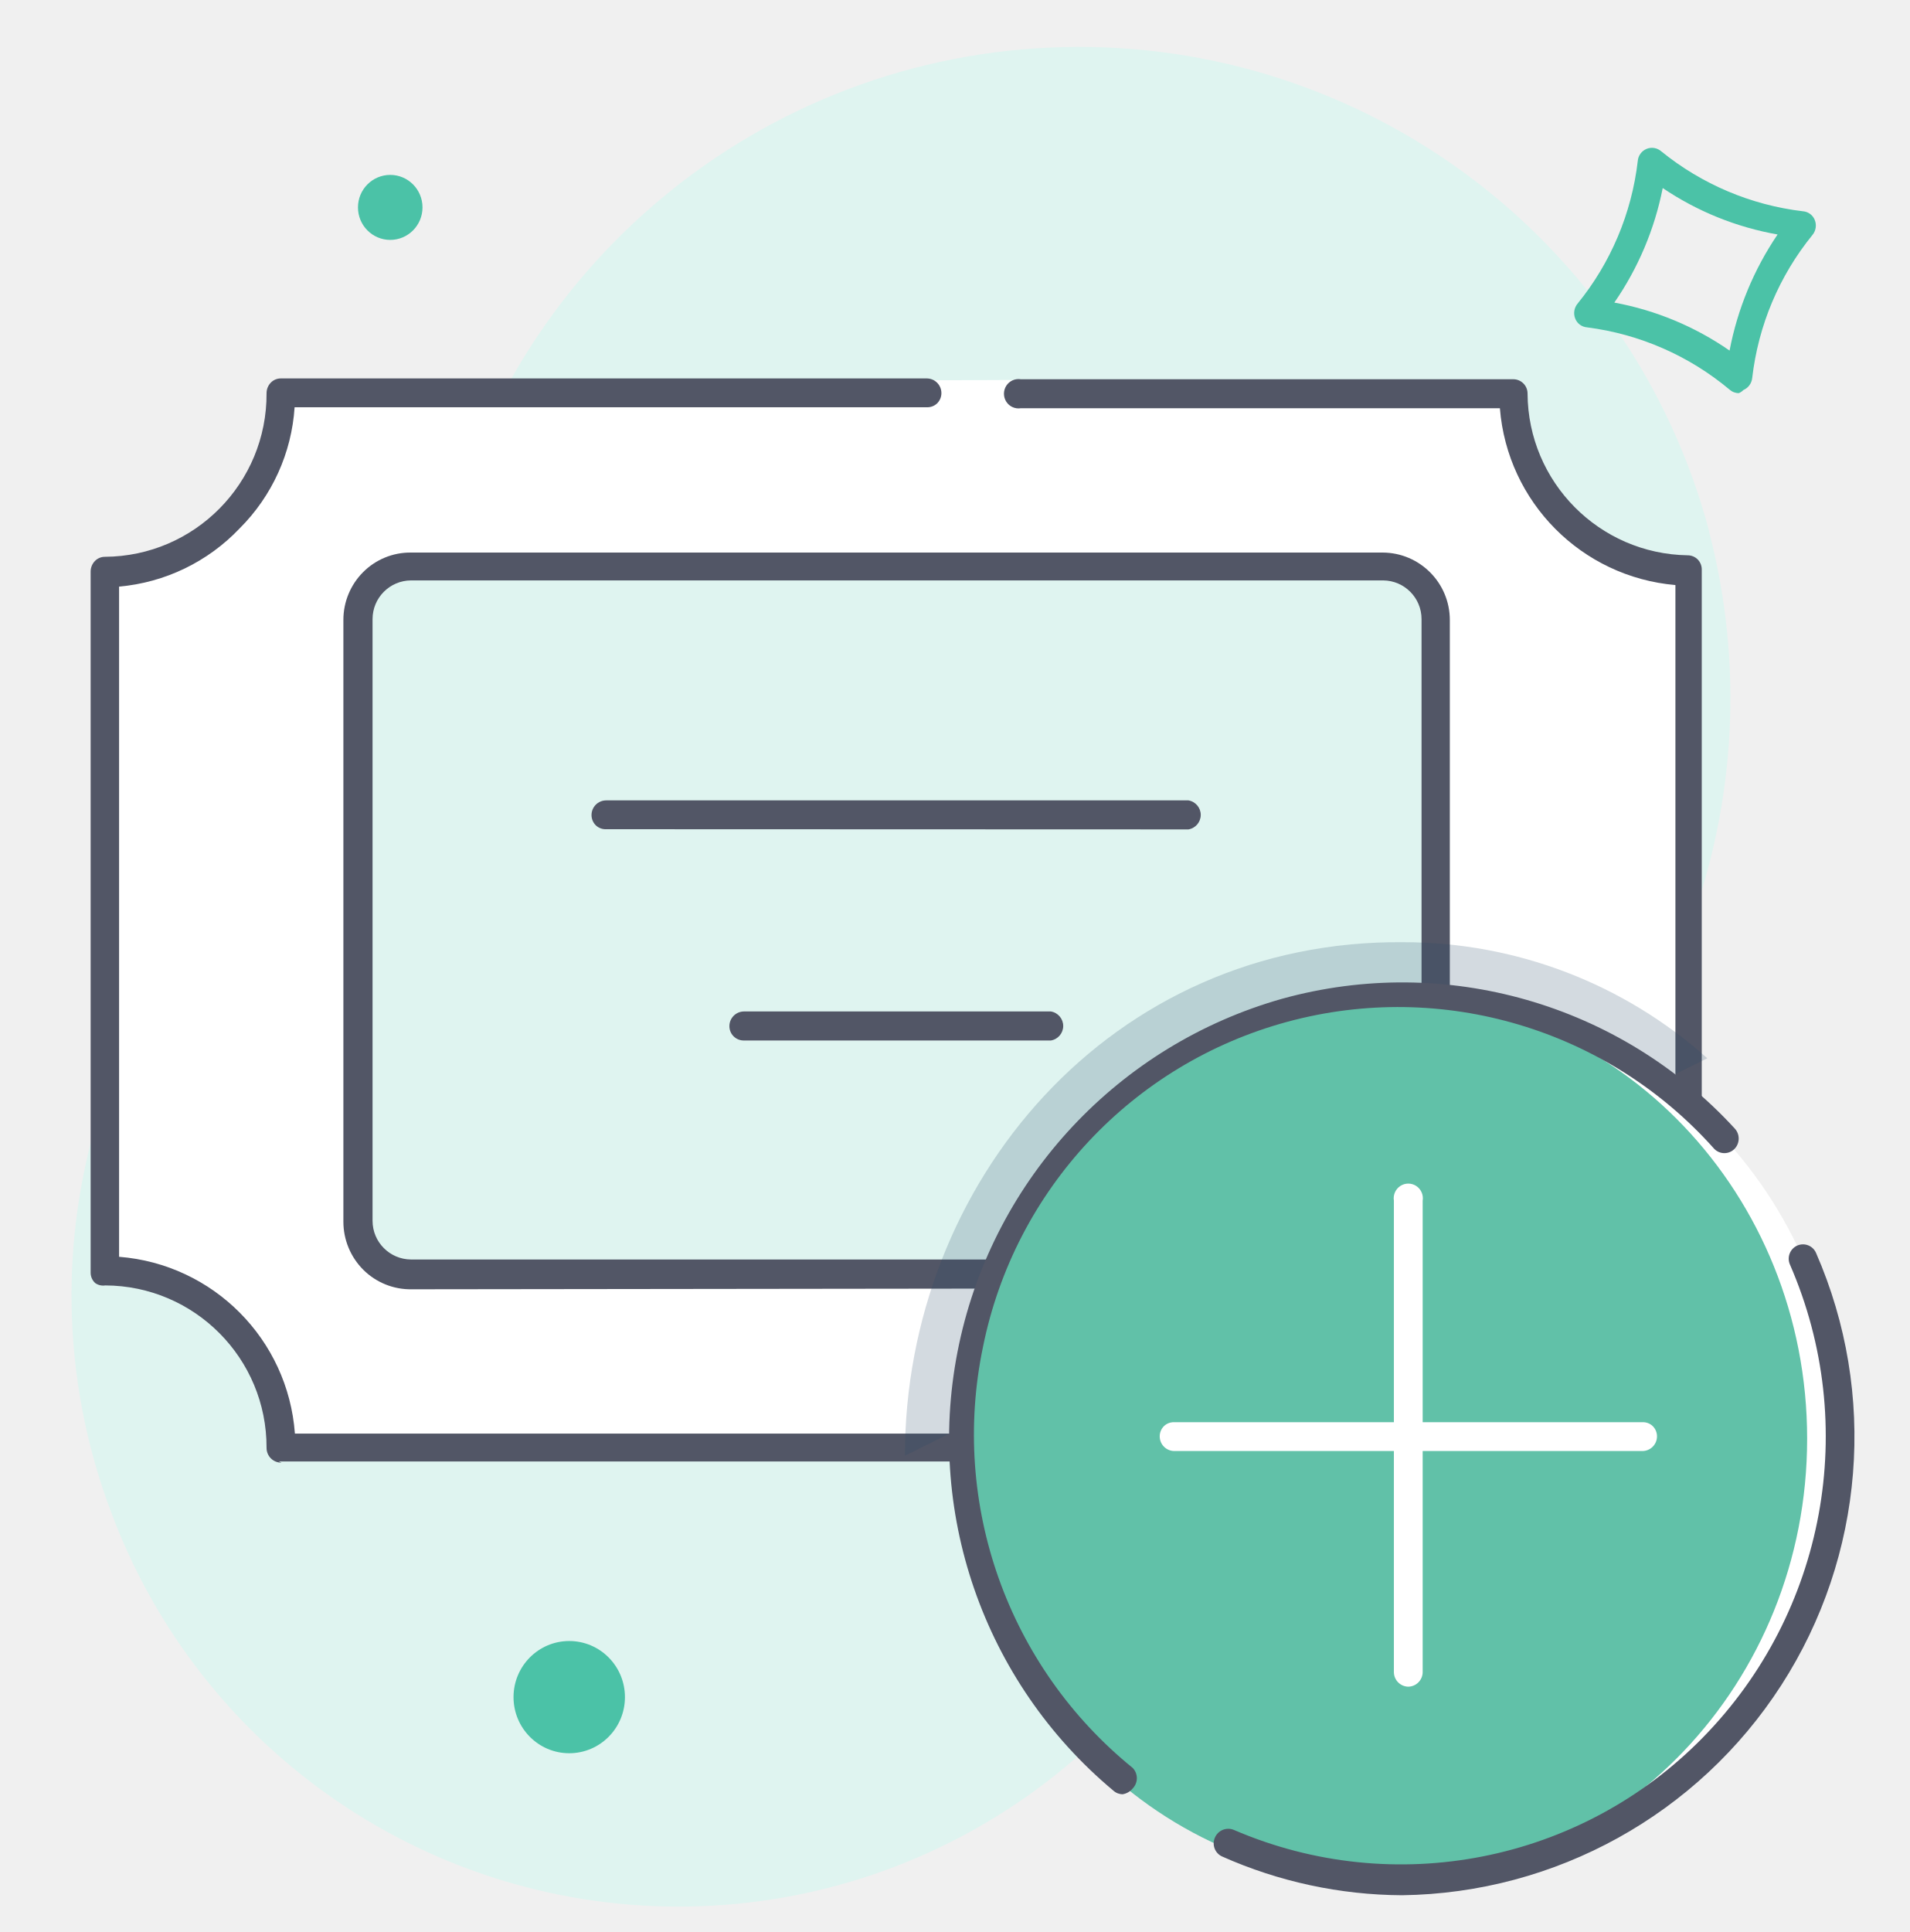
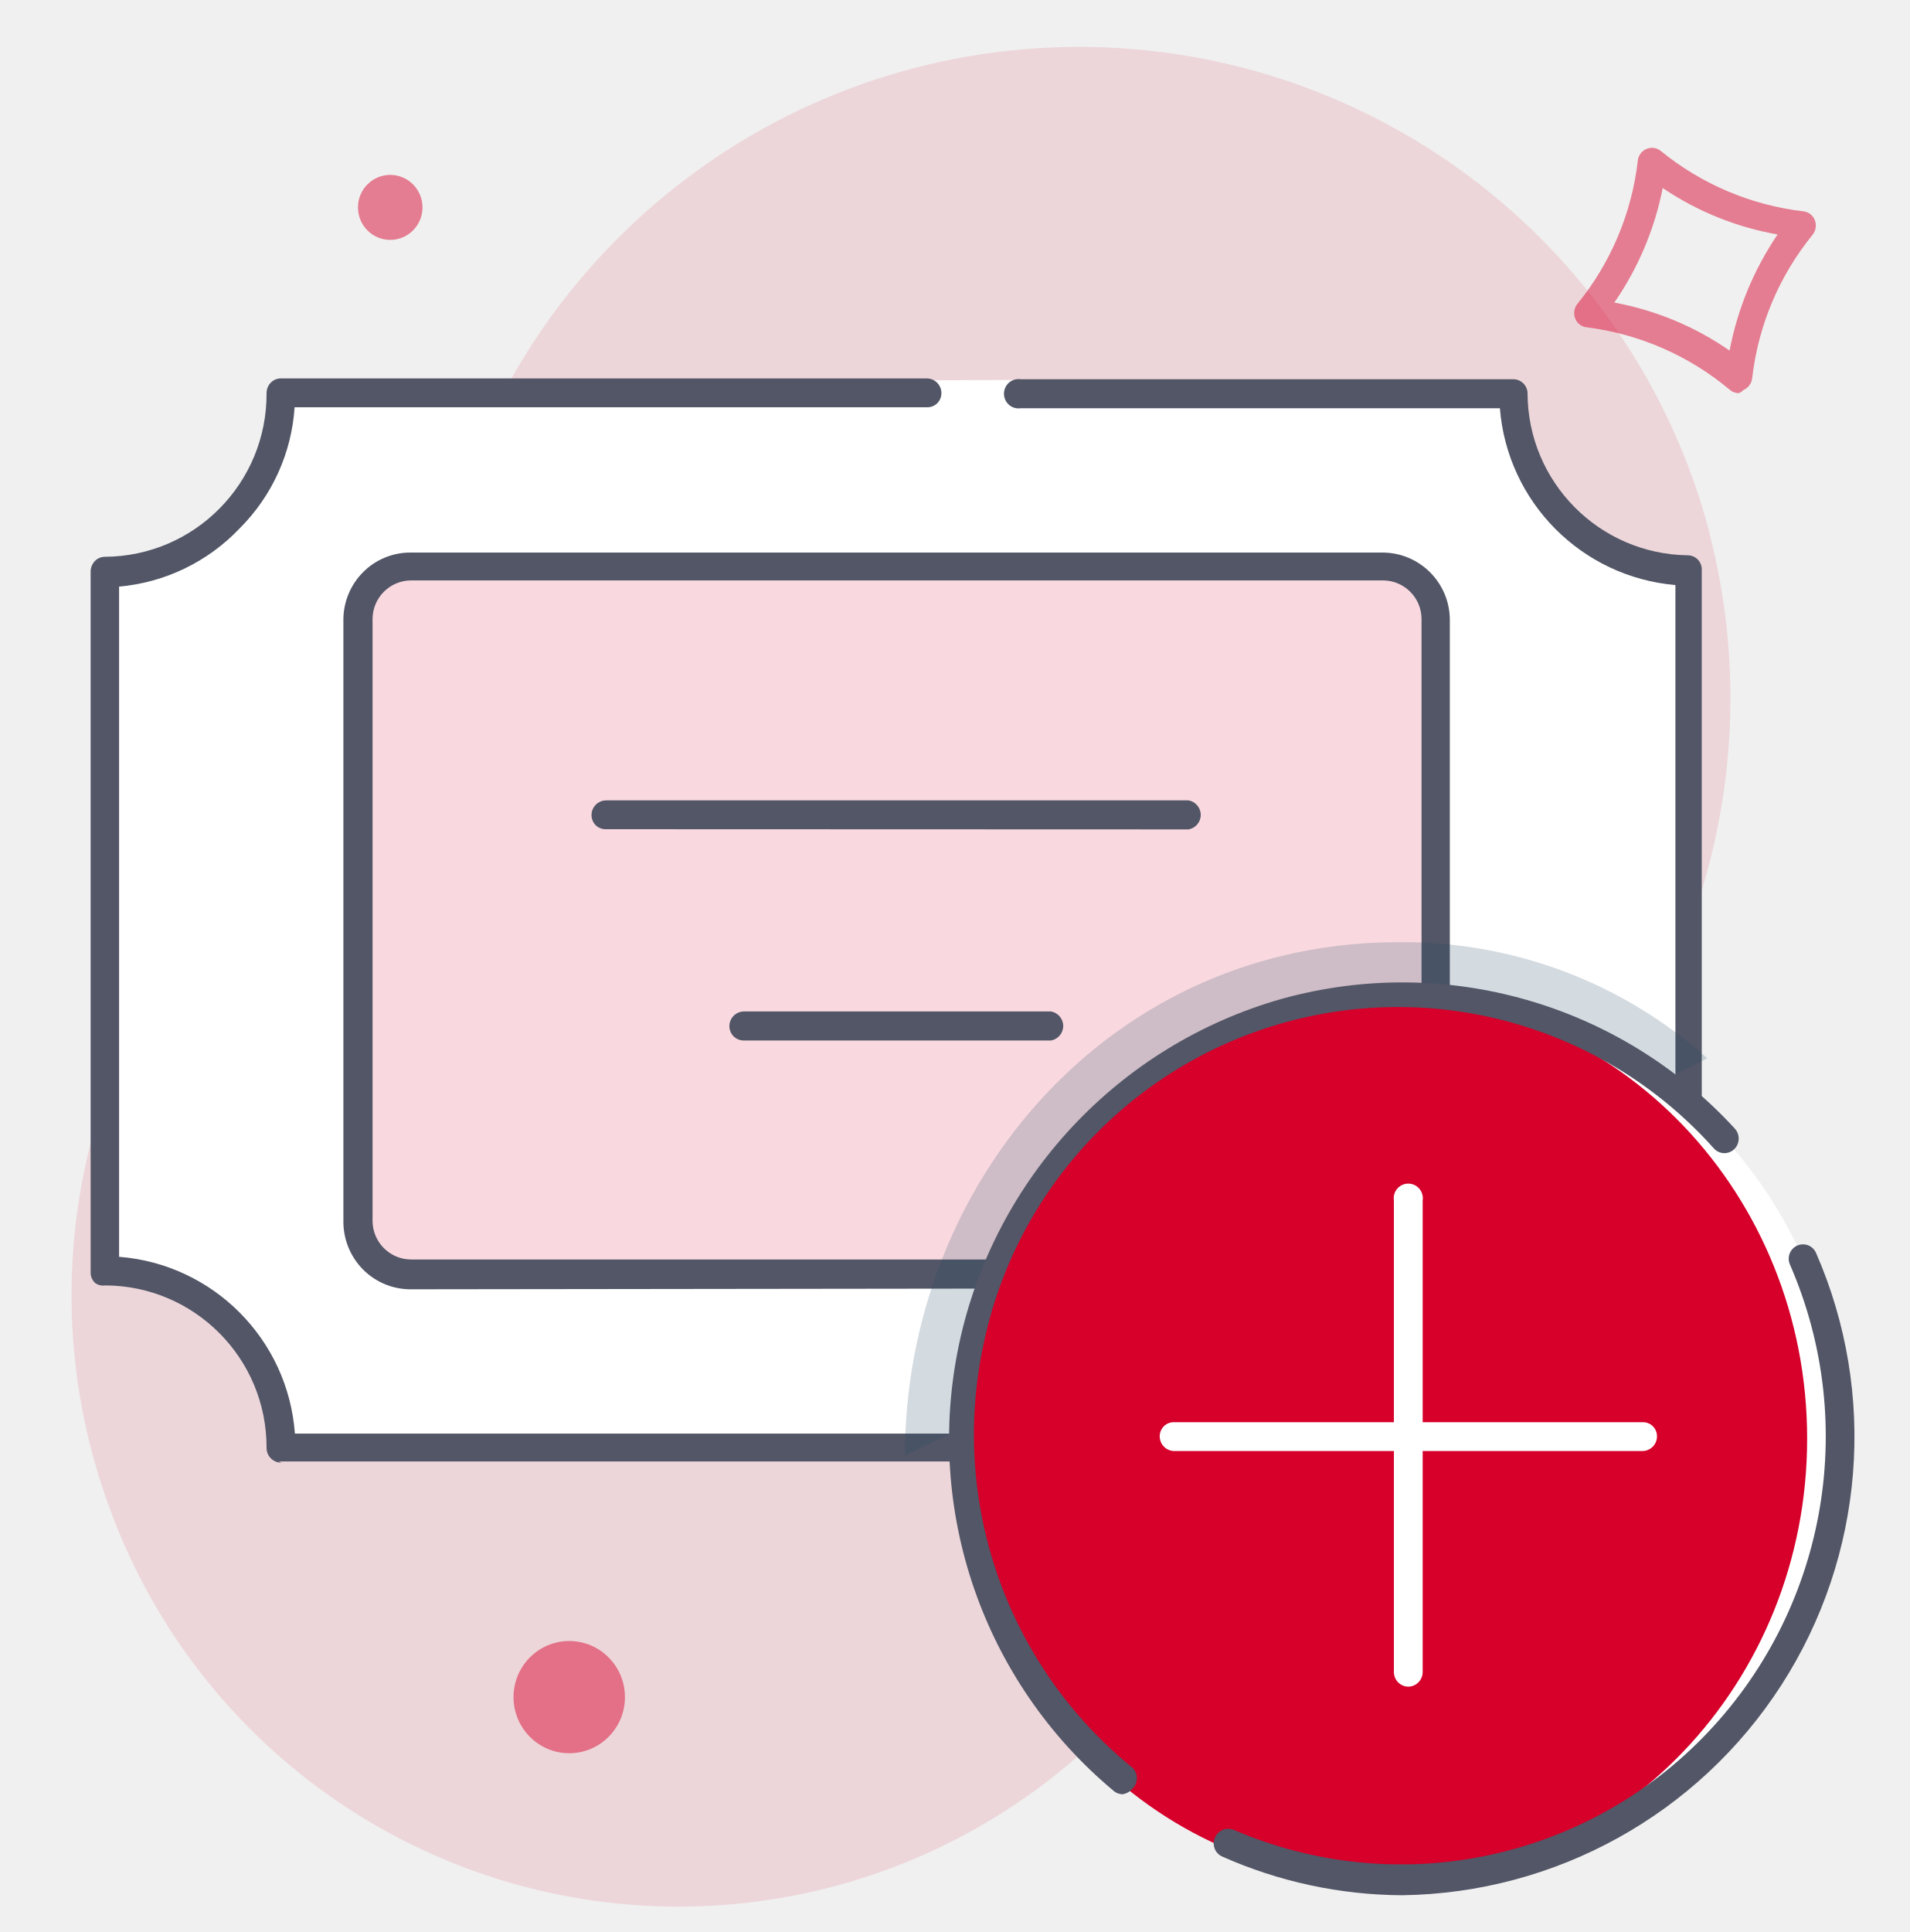
- <svg xmlns="http://www.w3.org/2000/svg" id="New-Requester-Portal" width="49.364" height="49.93" viewBox="0 0 49.364 49.93">
-   <g id="incident-f6d886d4f64ae8cf4da868255f3d296d526dacb74acb45b7e76a017202b77535_1_" data-name="incident-f6d886d4f64ae8cf4da868255f3d296d526dacb74acb45b7e76a017202b77535 (1)">
-     <g id="Group_11785" data-name="Group 11785" opacity="0.01">
-       <rect id="Rectangle_2487" data-name="Rectangle 2487" width="49.364" height="49.93" fill="#fff" />
-     </g>
-     <path id="Path_17721" data-name="Path 17721" d="M44.255,13.58a16.85,16.85,0,0,0-32.764.8A12.618,12.618,0,0,1,7.42,21.3,15.875,15.875,0,0,0,2.938,38.9,15.649,15.649,0,0,0,32.45,38.44a13.556,13.556,0,0,1,5.1-6.6,17.062,17.062,0,0,0,6.7-18.26Z" transform="translate(-0.073 0.16)" fill="#dff4f0" />
-     <ellipse id="Ellipse_115" data-name="Ellipse 115" cx="1.44" cy="1.45" rx="1.44" ry="1.45" transform="translate(13.274 42.41)" fill="#4bc2a7" />
-     <path id="Path_17722" data-name="Path 17722" d="M23.847,9.67l-16.68.02A4.574,4.574,0,0,1,2.62,14.28V32.36A4.531,4.531,0,0,1,5.842,33.7,4.6,4.6,0,0,1,7.177,36.94h31.86a4.6,4.6,0,0,1,1.328-3.245,4.531,4.531,0,0,1,3.219-1.345V14.24a4.564,4.564,0,0,1-4.547-4.58H26.3" transform="translate(-0.078 0.16)" fill="#fff" />
-     <path id="Path_17723" data-name="Path 17723" d="M7.354,37.64a.376.376,0,0,1-.273-.108.381.381,0,0,1-.114-.272,4.185,4.185,0,0,0-4.17-4.2h0A.355.355,0,0,1,2.539,33a.361.361,0,0,1-.119-.27V14.61a.391.391,0,0,1,.109-.27.356.356,0,0,1,.258-.11A4.205,4.205,0,0,0,6.967,10a.391.391,0,0,1,.109-.27.356.356,0,0,1,.258-.11h16.7a.379.379,0,0,1,.377.38.371.371,0,0,1-.111.265.366.366,0,0,1-.266.1H7.692a4.865,4.865,0,0,1-1.42,3.13A4.891,4.891,0,0,1,3.155,15V32.32A4.947,4.947,0,0,1,7.7,36.89H38.847a4.982,4.982,0,0,1,4.537-4.58V14.96a4.982,4.982,0,0,1-4.537-4.57H26.466a.376.376,0,0,1-.377-.167.382.382,0,0,1,0-.415.376.376,0,0,1,.377-.167H39.195a.369.369,0,0,1,.367.37,4.205,4.205,0,0,0,4.14,4.18h0a.366.366,0,0,1,.263.112.371.371,0,0,1,.1.268V32.64a.391.391,0,0,1-.109.27.356.356,0,0,1-.258.11,4.155,4.155,0,0,0-2.959,1.23,4.215,4.215,0,0,0-1.221,2.98.391.391,0,0,1-.109.27.376.376,0,0,1-.258.11H7.285Z" transform="translate(-0.077 0.16)" fill="#525666" />
-     <rect id="Rectangle_2488" data-name="Rectangle 2488" width="27.859" height="18.29" rx="1.37" transform="translate(9.273 14.64)" fill="#dff4f0" />
-     <path id="Path_17724" data-name="Path 17724" d="M10.767,33.16a1.731,1.731,0,0,1-1.248-.5A1.756,1.756,0,0,1,9,31.41V15.86a1.746,1.746,0,0,1,.51-1.234,1.721,1.721,0,0,1,1.228-.506H35.866A1.744,1.744,0,0,1,37.6,15.87V31.38a1.727,1.727,0,0,1-.5,1.243,1.7,1.7,0,0,1-1.231.507ZM35.876,14.84H10.747a1,1,0,0,0-.993,1V31.39a1,1,0,0,0,.993,1H35.876a1,1,0,0,0,.993-1h0V15.84A1,1,0,0,0,35.876,14.84Z" transform="translate(-0.124 0.16)" fill="#525666" />
-     <line id="Line_11" data-name="Line 11" y1="0.01" x2="15.061" transform="translate(15.667 21.05)" fill="#fff" />
-     <path id="Path_17725" data-name="Path 17725" d="M15.837,21.27a.366.366,0,0,1-.266-.1.371.371,0,0,1-.111-.265.379.379,0,0,1,.377-.38H30.889a.38.38,0,0,1,0,.75Z" transform="translate(-0.17 0.16)" fill="#525666" />
-     <line id="Line_12" data-name="Line 12" y1="0.01" x2="7.943" transform="translate(19.231 26.51)" fill="#fff" />
-     <path id="Path_17726" data-name="Path 17726" d="M19.417,26.73a.369.369,0,0,1-.367-.37.379.379,0,0,1,.367-.38H27.36a.38.38,0,0,1,0,.75Z" transform="translate(-0.196 0.16)" fill="#525666" />
-     <path id="Path_17727" data-name="Path 17727" d="M45.3,10a.356.356,0,0,1-.238-.09A7.153,7.153,0,0,0,41.378,8.3a.358.358,0,0,1-.308-.23.382.382,0,0,1,.06-.38A7.156,7.156,0,0,0,42.688,4a.37.37,0,0,1,.227-.312.365.365,0,0,1,.379.062A7.151,7.151,0,0,0,46.957,5.3a.358.358,0,0,1,.308.23.382.382,0,0,1-.06.38,7.157,7.157,0,0,0-1.559,3.7.38.38,0,0,1-.228.31A.347.347,0,0,1,45.3,10ZM42.083,7.66A7.664,7.664,0,0,1,45.061,8.9a8.031,8.031,0,0,1,1.241-3,7.683,7.683,0,0,1-2.969-1.2,7.89,7.89,0,0,1-1.251,2.96Z" transform="translate(-0.354 0.16)" fill="#4bc2a7" />
-     <g id="Group_11786" data-name="Group 11786" transform="translate(23.391 24.349)" opacity="0.2">
-       <path id="Path_17728" data-name="Path 17728" d="M44.36,27.19a11.766,11.766,0,0,0-7.833-3c-7.605-.08-12.907,6.24-12.907,13.27" transform="translate(-23.62 -24.189)" fill="#244663" />
-     </g>
-     <ellipse id="Ellipse_116" data-name="Ellipse 116" cx="11.348" cy="11.43" rx="11.348" ry="11.43" transform="translate(24.89 25.75)" fill="#fff" />
-     <ellipse id="Ellipse_117" data-name="Ellipse 117" cx="10.911" cy="11.43" rx="10.911" ry="11.43" transform="translate(24.89 25.75)" fill="#61c1a8" />
-     <path id="Path_17729" data-name="Path 17729" d="M36.525,48.82a11.585,11.585,0,0,1-4.646-1,.371.371,0,0,1-.189-.49.376.376,0,0,1,.486-.2A10.923,10.923,0,0,0,44.3,44.747,11.119,11.119,0,0,0,46.553,32.52a.373.373,0,0,1,.189-.49.368.368,0,0,1,.486.19,11.852,11.852,0,0,1-10.7,16.6Z" transform="translate(-0.286 0.16)" fill="#525666" />
-     <path id="Path_17730" data-name="Path 17730" d="M29.258,46.21a.356.356,0,0,1-.238-.09A11.832,11.832,0,0,1,33.38,25.651,11.661,11.661,0,0,1,45.073,29a.382.382,0,0,1,0,.53.366.366,0,0,1-.526,0,10.945,10.945,0,0,0-18.9,5.113A11.094,11.094,0,0,0,29.516,45.53a.382.382,0,0,1,0,.53A.426.426,0,0,1,29.258,46.21Z" transform="translate(-0.237 0.16)" fill="#525666" />
-     <path id="Path_17731" data-name="Path 17731" d="M36.717,43.43a.379.379,0,0,1-.367-.37V30.87a.381.381,0,0,1,.166-.38.375.375,0,0,1,.412,0,.381.381,0,0,1,.166.38V43.06A.379.379,0,0,1,36.717,43.43Z" transform="translate(-0.32 0.16)" fill="#fff" />
-     <path id="Path_17732" data-name="Path 17732" d="M42.73,37.34h-12.1a.379.379,0,0,1-.377-.38.371.371,0,0,1,.111-.265.366.366,0,0,1,.266-.1h12.1a.366.366,0,0,1,.266.1.371.371,0,0,1,.111.265.379.379,0,0,1-.377.38Z" transform="translate(-0.276 0.16)" fill="#fff" />
-     <ellipse id="Ellipse_118" data-name="Ellipse 118" cx="0.834" cy="0.84" rx="0.834" ry="0.84" transform="translate(9.253 4.52)" fill="#4bc2a7" />
+ <svg xmlns="http://www.w3.org/2000/svg" id="my_tickets" width="49.364" height="49.93" viewBox="0 0 49.364 49.93">
+   <g id="Group_11785" data-name="Group 11785" opacity="0.01">
+     <rect id="Rectangle_2487" data-name="Rectangle 2487" width="49.364" height="49.93" fill="#fff" />
  </g>
+   <path id="Path_17721" data-name="Path 17721" d="M44.255,13.58a16.85,16.85,0,0,0-32.764.8A12.618,12.618,0,0,1,7.42,21.3,15.875,15.875,0,0,0,2.938,38.9a15.649,15.649,0,0,0,29.512-.46,13.556,13.556,0,0,1,5.1-6.6,17.062,17.062,0,0,0,6.7-18.26Z" transform="translate(-0.073 0.16)" fill="rgba(214,0,42,0.11)" />
+   <ellipse id="Ellipse_115" data-name="Ellipse 115" cx="1.44" cy="1.45" rx="1.44" ry="1.45" transform="translate(13.274 42.41)" fill="rgba(214,0,42,0.48)" />
+   <path id="Path_17722" data-name="Path 17722" d="M23.847,9.67l-16.68.02A4.574,4.574,0,0,1,2.62,14.28V32.36A4.531,4.531,0,0,1,5.842,33.7a4.6,4.6,0,0,1,1.335,3.24h31.86a4.6,4.6,0,0,1,1.328-3.245,4.531,4.531,0,0,1,3.219-1.345V14.24a4.564,4.564,0,0,1-4.547-4.58H26.3" transform="translate(-0.078 0.16)" fill="#fff" />
+   <path id="Path_17723" data-name="Path 17723" d="M7.354,37.64a.376.376,0,0,1-.273-.108.381.381,0,0,1-.114-.272,4.185,4.185,0,0,0-4.17-4.2h0A.355.355,0,0,1,2.539,33a.361.361,0,0,1-.119-.27V14.61a.391.391,0,0,1,.109-.27.356.356,0,0,1,.258-.11A4.205,4.205,0,0,0,6.967,10a.391.391,0,0,1,.109-.27.356.356,0,0,1,.258-.11h16.7a.379.379,0,0,1,.377.38.371.371,0,0,1-.111.265.366.366,0,0,1-.266.1H7.692a4.865,4.865,0,0,1-1.42,3.13A4.891,4.891,0,0,1,3.155,15V32.32A4.947,4.947,0,0,1,7.7,36.89H38.847a4.982,4.982,0,0,1,4.537-4.58V14.96a4.982,4.982,0,0,1-4.537-4.57H26.466a.376.376,0,0,1-.377-.167.382.382,0,0,1,0-.415.376.376,0,0,1,.377-.167H39.195a.369.369,0,0,1,.367.37,4.2,4.2,0,0,0,4.14,4.18h0a.366.366,0,0,1,.263.112.371.371,0,0,1,.1.268V32.64a.391.391,0,0,1-.109.27.356.356,0,0,1-.258.11,4.155,4.155,0,0,0-2.959,1.23,4.215,4.215,0,0,0-1.221,2.98.391.391,0,0,1-.109.27.376.376,0,0,1-.258.11H7.285Z" transform="translate(-0.077 0.16)" fill="#525666" />
+   <rect id="Rectangle_2488" data-name="Rectangle 2488" width="27.859" height="18.29" rx="1.37" transform="translate(9.273 14.64)" fill="rgba(214,0,42,0.15)" />
+   <path id="Path_17724" data-name="Path 17724" d="M10.767,33.16a1.731,1.731,0,0,1-1.248-.5A1.756,1.756,0,0,1,9,31.41V15.86a1.746,1.746,0,0,1,.51-1.234,1.721,1.721,0,0,1,1.228-.506H35.866A1.744,1.744,0,0,1,37.6,15.87V31.38a1.727,1.727,0,0,1-.5,1.243,1.7,1.7,0,0,1-1.231.507ZM35.876,14.84H10.747a1,1,0,0,0-.993,1V31.39a1,1,0,0,0,.993,1H35.876a1,1,0,0,0,.993-1h0V15.84a1,1,0,0,0-.993-1Z" transform="translate(-0.124 0.16)" fill="#525666" />
+   <line id="Line_11" data-name="Line 11" y1="0.01" x2="15.061" transform="translate(15.667 21.05)" fill="#fff" />
+   <path id="Path_17725" data-name="Path 17725" d="M15.837,21.27a.366.366,0,0,1-.266-.1.371.371,0,0,1-.111-.265.379.379,0,0,1,.377-.38H30.889a.38.38,0,0,1,0,.75Z" transform="translate(-0.17 0.16)" fill="#525666" />
+   <line id="Line_12" data-name="Line 12" y1="0.01" x2="7.943" transform="translate(19.231 26.51)" fill="#fff" />
+   <path id="Path_17726" data-name="Path 17726" d="M19.417,26.73a.369.369,0,0,1-.367-.37.379.379,0,0,1,.367-.38H27.36a.38.38,0,0,1,0,.75Z" transform="translate(-0.196 0.16)" fill="#525666" />
+   <path id="Path_17727" data-name="Path 17727" d="M45.3,10a.356.356,0,0,1-.238-.09A7.153,7.153,0,0,0,41.378,8.3a.358.358,0,0,1-.308-.23.382.382,0,0,1,.06-.38A7.156,7.156,0,0,0,42.688,4a.37.37,0,0,1,.227-.312.365.365,0,0,1,.379.062A7.151,7.151,0,0,0,46.957,5.3a.358.358,0,0,1,.308.23.382.382,0,0,1-.06.38,7.157,7.157,0,0,0-1.559,3.7.38.38,0,0,1-.228.31A.347.347,0,0,1,45.3,10ZM42.083,7.66A7.664,7.664,0,0,1,45.061,8.9a8.031,8.031,0,0,1,1.241-3,7.683,7.683,0,0,1-2.969-1.2,7.89,7.89,0,0,1-1.251,2.96Z" transform="translate(-0.354 0.16)" fill="rgba(214,0,42,0.48)" />
+   <g id="Group_11786" data-name="Group 11786" transform="translate(23.391 24.349)" opacity="0.2">
+     <path id="Path_17728" data-name="Path 17728" d="M44.36,27.19a11.766,11.766,0,0,0-7.833-3c-7.6-.08-12.907,6.24-12.907,13.27" transform="translate(-23.62 -24.189)" fill="#244663" />
+   </g>
+   <ellipse id="Ellipse_116" data-name="Ellipse 116" cx="11.348" cy="11.43" rx="11.348" ry="11.43" transform="translate(24.89 25.75)" fill="#fff" />
+   <ellipse id="Ellipse_117" data-name="Ellipse 117" cx="10.911" cy="11.43" rx="10.911" ry="11.43" transform="translate(24.89 25.75)" fill="#d6002a" />
+   <path id="Path_17729" data-name="Path 17729" d="M36.525,48.82a11.585,11.585,0,0,1-4.646-1,.371.371,0,0,1-.189-.49.376.376,0,0,1,.486-.2A10.923,10.923,0,0,0,44.3,44.747,11.119,11.119,0,0,0,46.553,32.52a.373.373,0,0,1,.189-.49.368.368,0,0,1,.486.19,11.852,11.852,0,0,1-10.7,16.6Z" transform="translate(-0.286 0.16)" fill="#525666" />
+   <path id="Path_17730" data-name="Path 17730" d="M29.258,46.21a.356.356,0,0,1-.238-.09,11.832,11.832,0,0,1,4.36-20.469A11.661,11.661,0,0,1,45.073,29a.382.382,0,0,1,0,.53.366.366,0,0,1-.526,0,10.945,10.945,0,0,0-18.9,5.113A11.094,11.094,0,0,0,29.516,45.53a.382.382,0,0,1,0,.53.426.426,0,0,1-.258.15Z" transform="translate(-0.237 0.16)" fill="#525666" />
+   <path id="Path_17731" data-name="Path 17731" d="M36.717,43.43a.379.379,0,0,1-.367-.37V30.87a.381.381,0,0,1,.166-.38.375.375,0,0,1,.412,0,.381.381,0,0,1,.166.38V43.06A.379.379,0,0,1,36.717,43.43Z" transform="translate(-0.32 0.16)" fill="#fff" />
+   <path id="Path_17732" data-name="Path 17732" d="M42.73,37.34H30.63a.379.379,0,0,1-.377-.38.371.371,0,0,1,.111-.265.366.366,0,0,1,.266-.1h12.1a.366.366,0,0,1,.266.1.371.371,0,0,1,.111.265A.379.379,0,0,1,42.73,37.34Z" transform="translate(-0.276 0.16)" fill="#fff" />
+   <ellipse id="Ellipse_118" data-name="Ellipse 118" cx="0.834" cy="0.84" rx="0.834" ry="0.84" transform="translate(9.253 4.52)" fill="rgba(214,0,42,0.48)" />
</svg>
